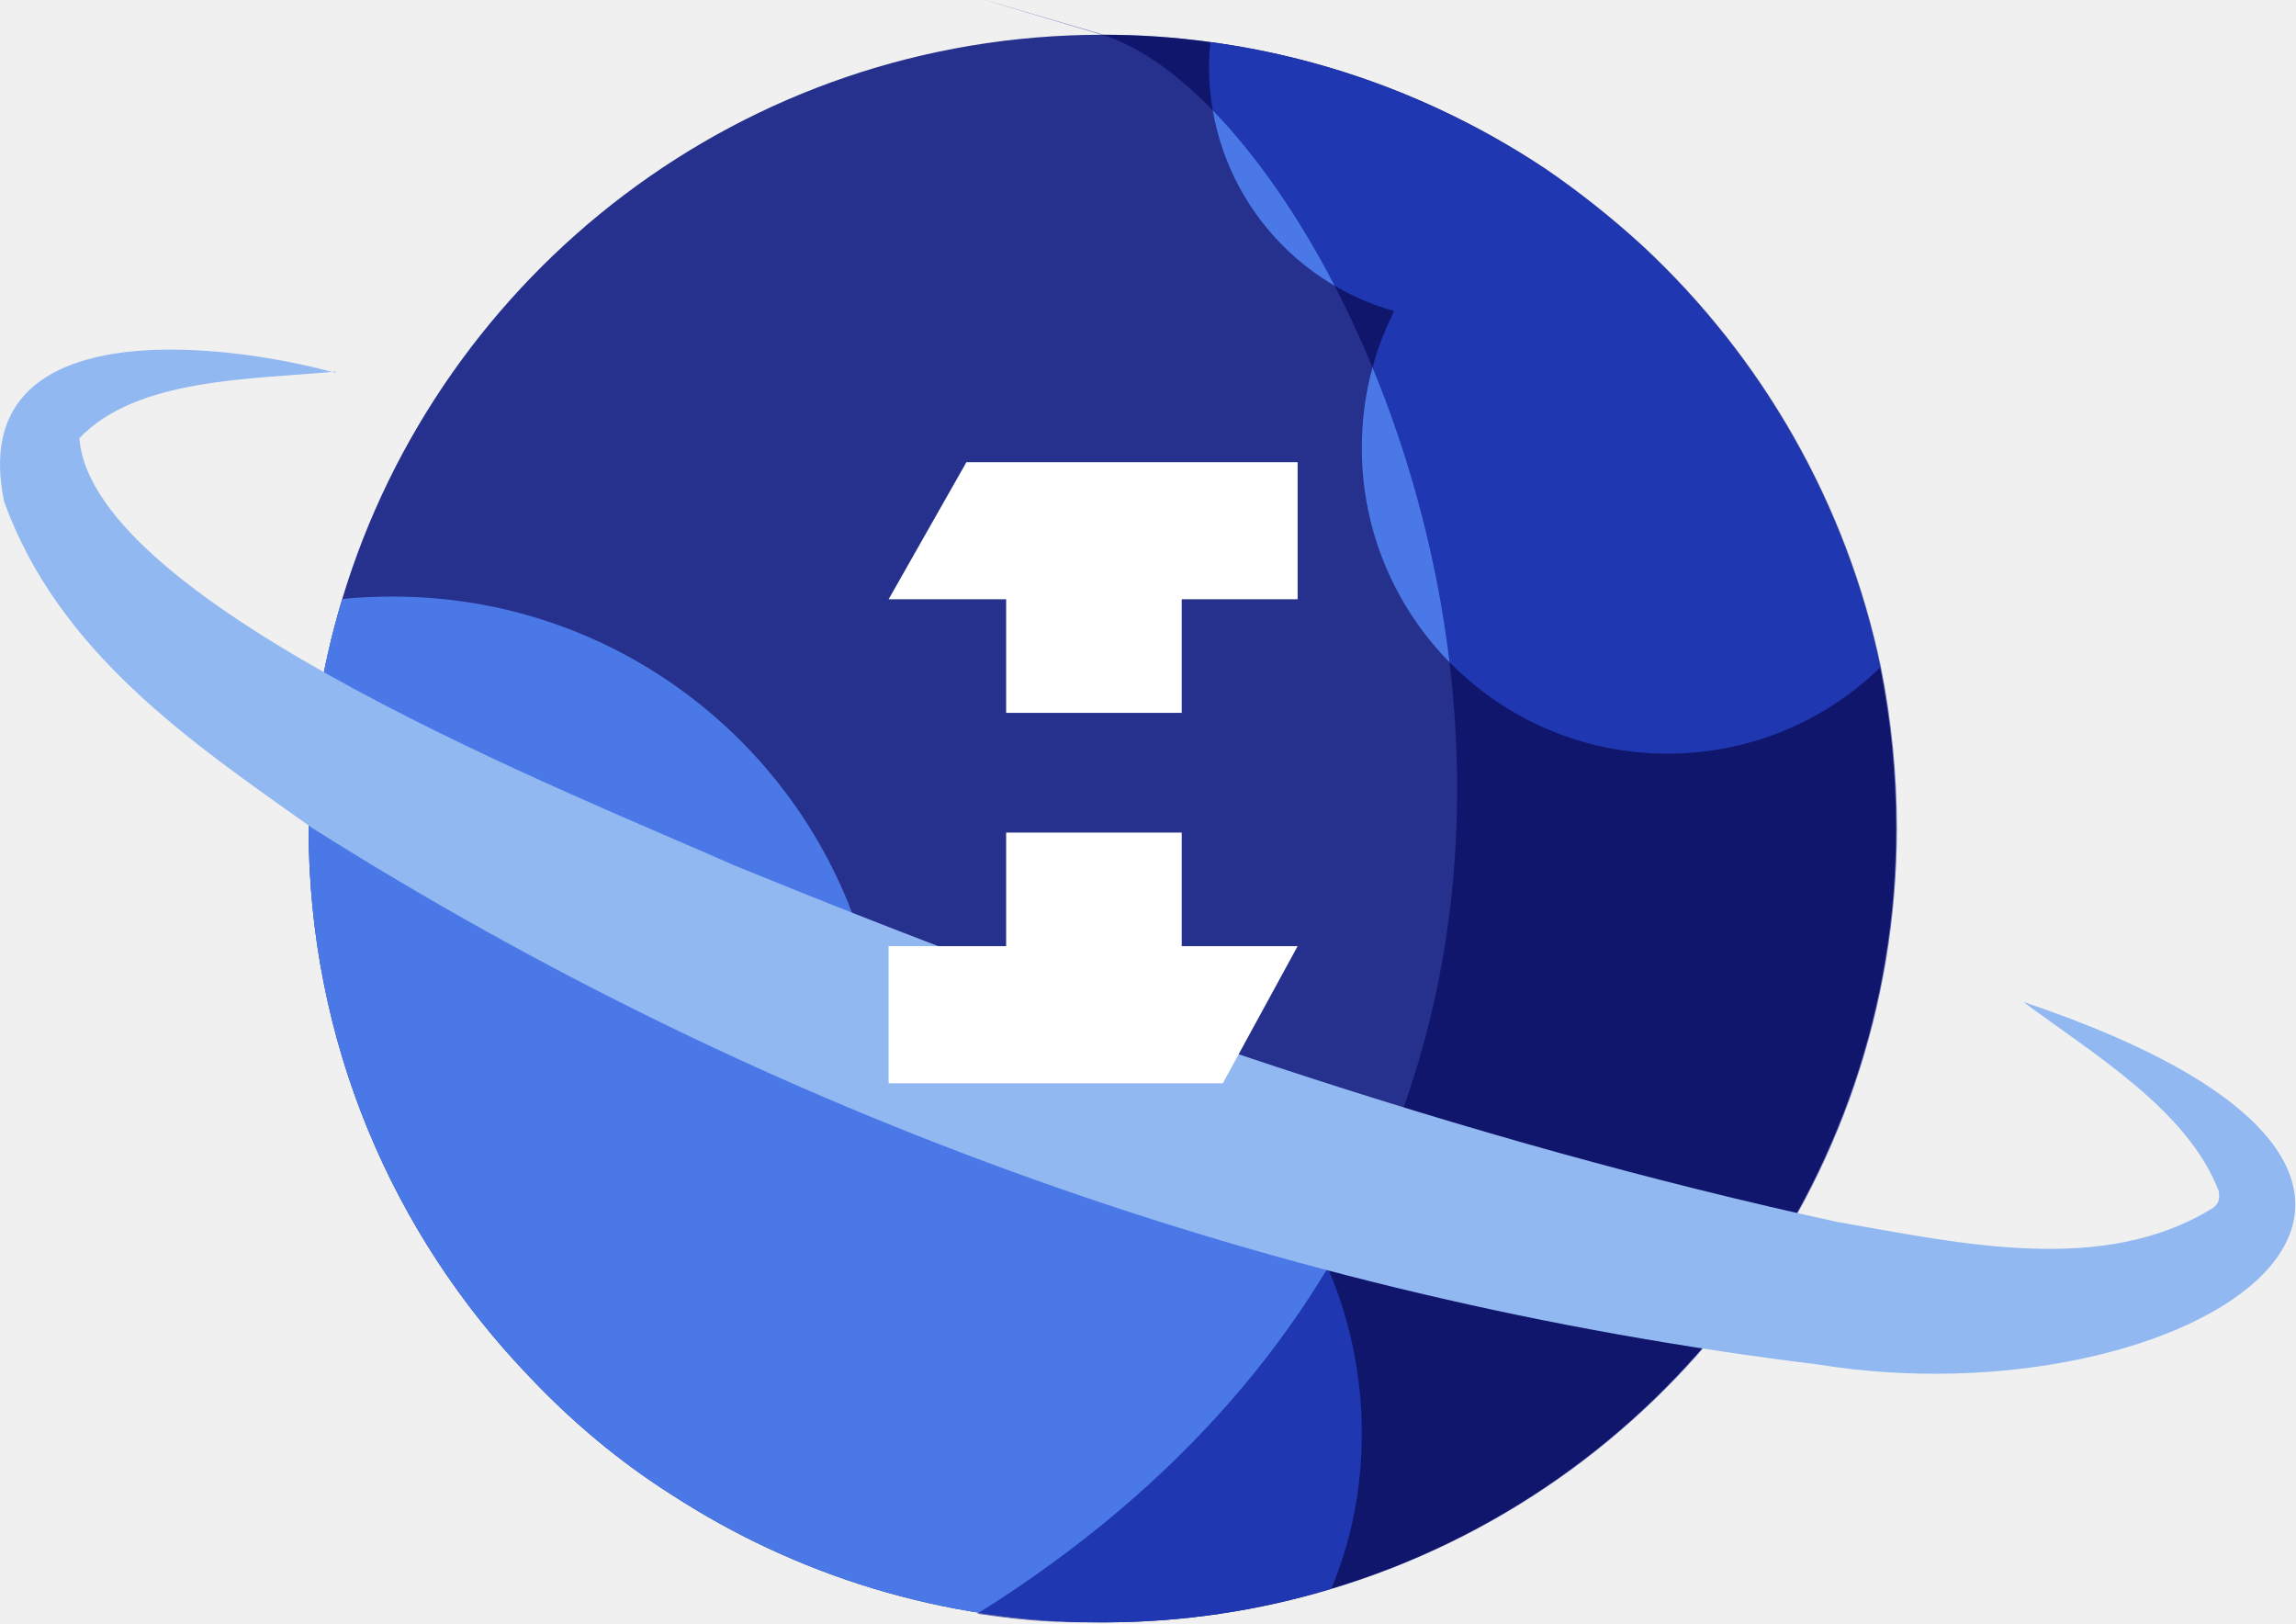
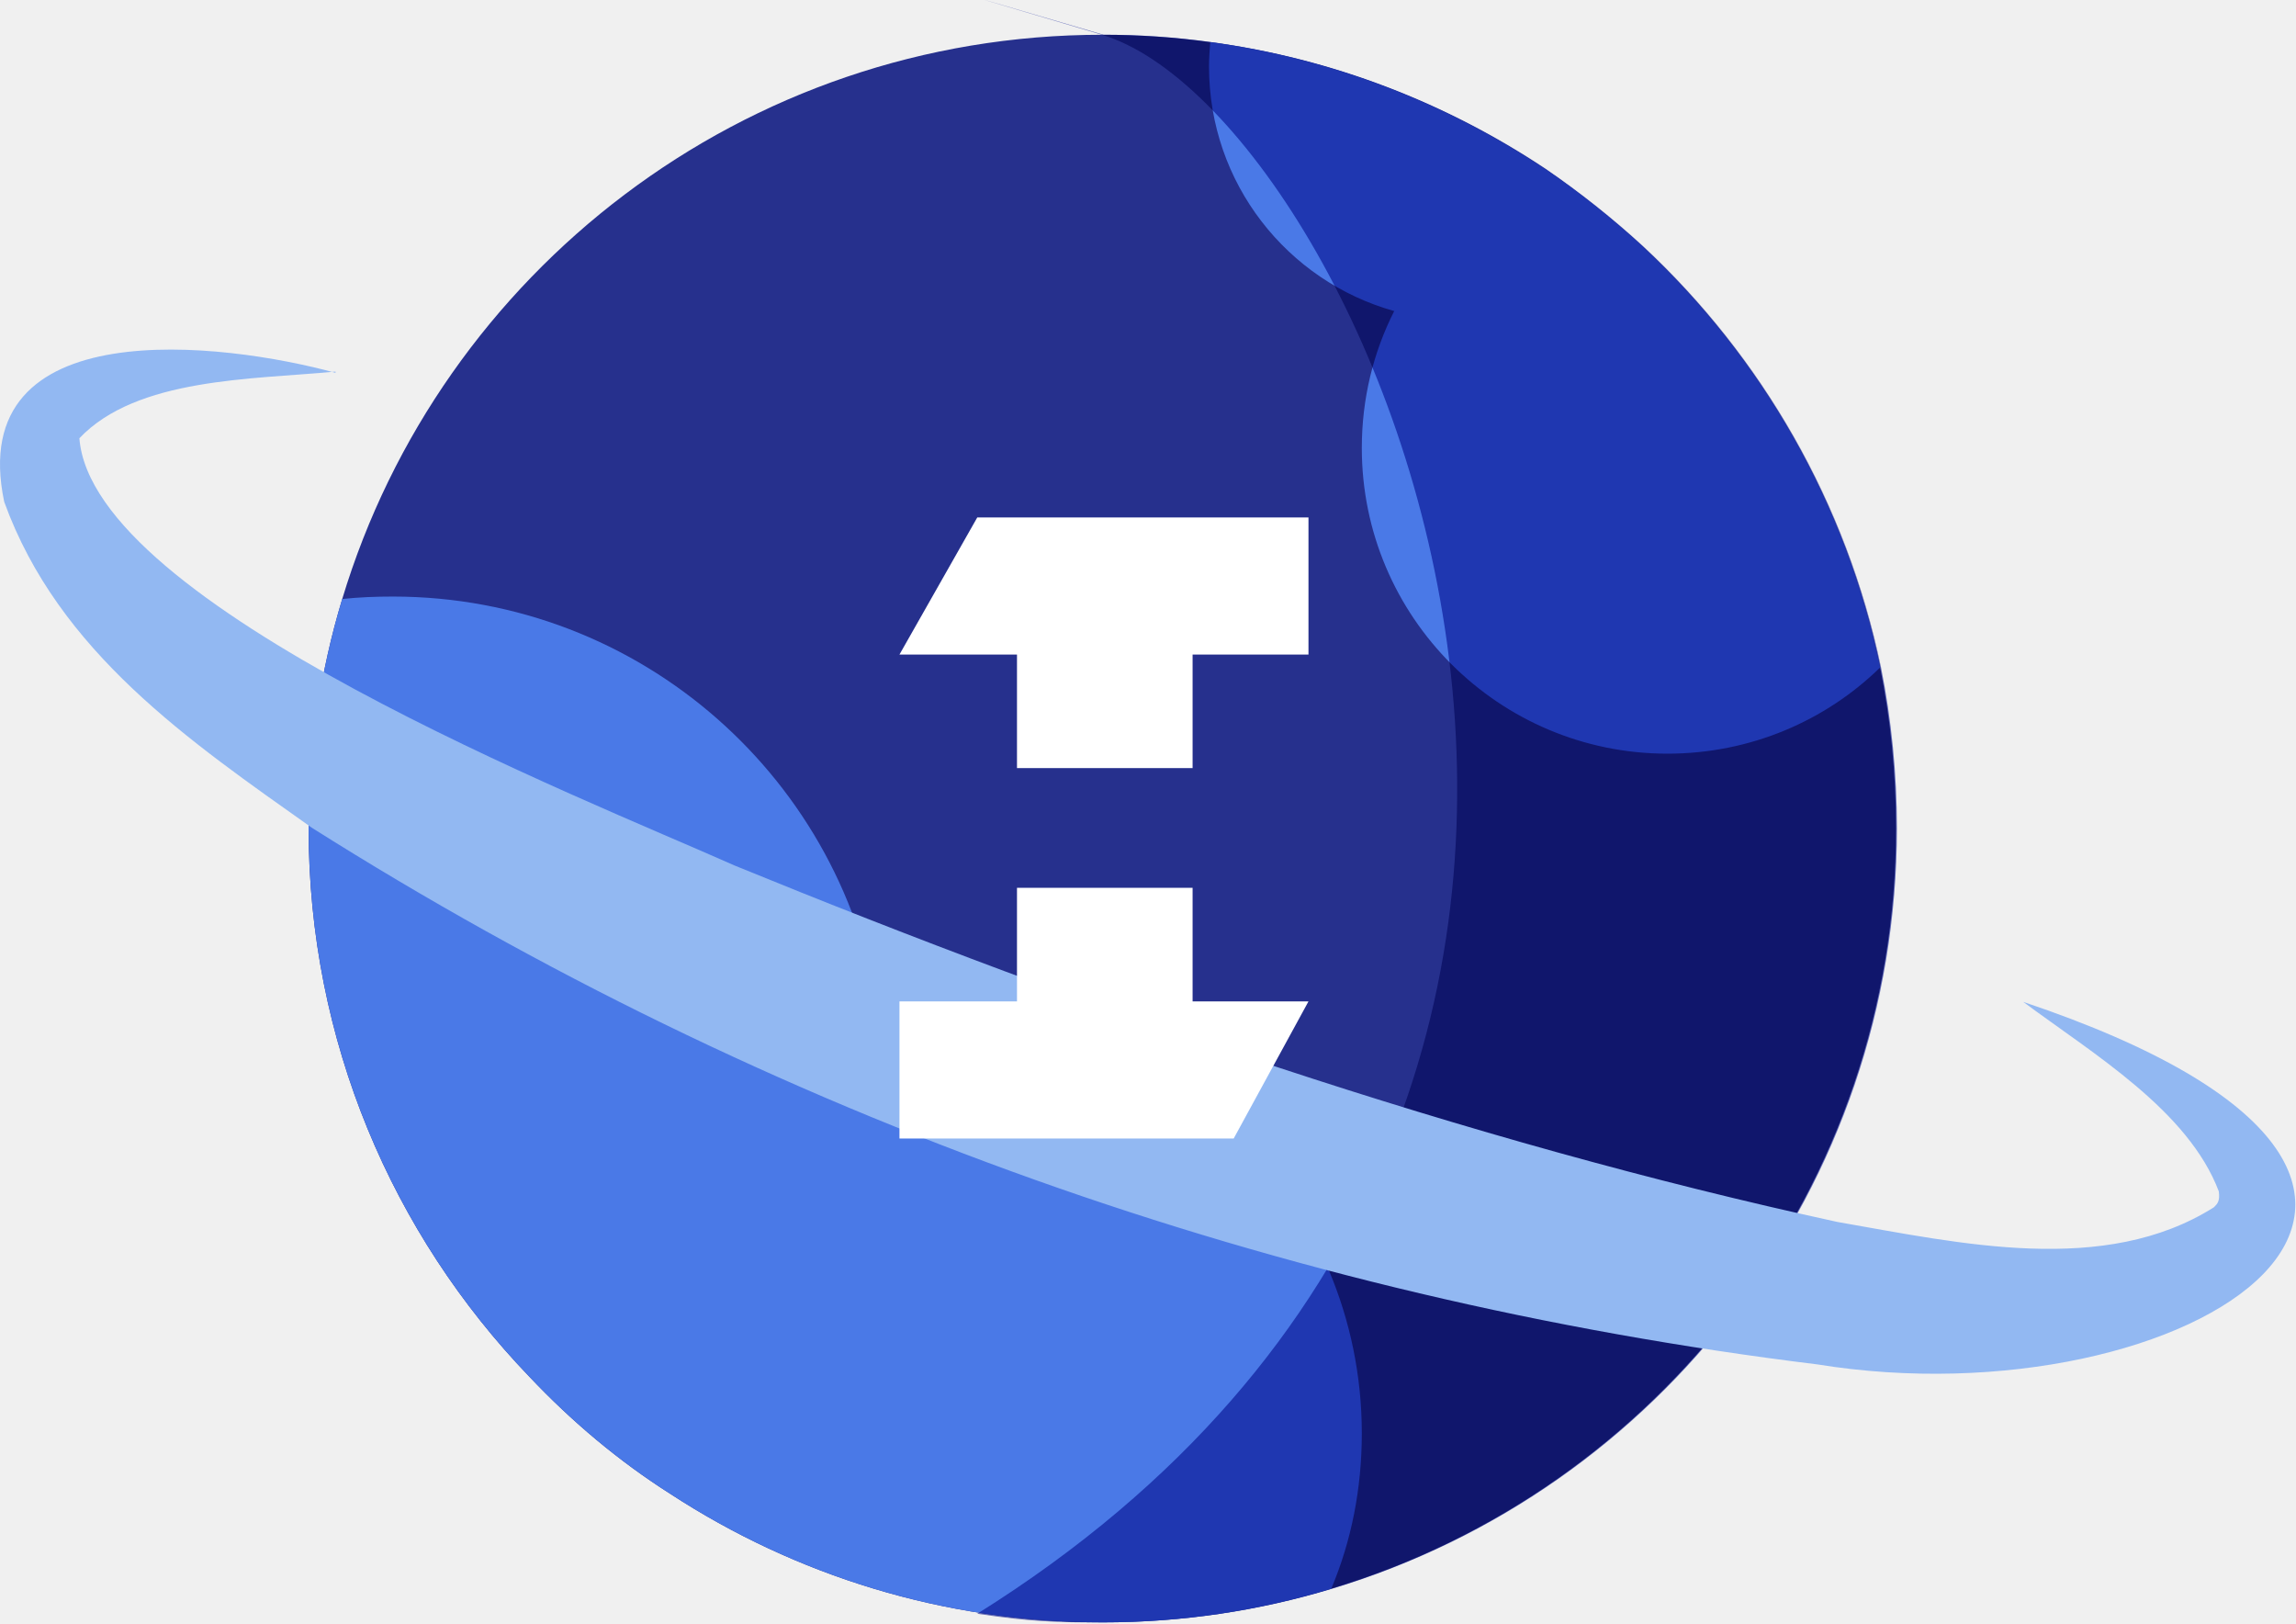
<svg xmlns="http://www.w3.org/2000/svg" width="679" height="480" viewBox="0 0 679 480" fill="none">
-   <path d="M91.264 244.899C91.264 307.802 116.03 364.922 156.523 407.038C168.996 420.234 182.915 431.983 198.28 441.744C235.158 465.785 279.085 479.703 326.085 479.703C349.585 479.703 372.181 476.269 393.693 469.761C490.405 440.659 560.724 351.004 560.724 244.899C560.724 228.631 559.097 212.724 556.024 197.36C545.901 148.736 520.774 105.535 485.885 72.998C476.847 64.684 467.085 56.911 456.781 49.861C427.677 30.52 394.054 17.325 357.9 12.445C347.415 10.999 336.931 10.275 326.085 10.275C219.973 10.275 130.311 80.59 101.207 177.115C94.699 198.625 91.264 221.4 91.264 244.899Z" fill="url(#paint0_linear_1996_76)" />
-   <path d="M402.731 132.469C402.731 182.358 443.223 222.848 493.115 222.848C517.7 222.848 539.935 213.087 556.024 197.361C545.9 148.737 520.773 105.536 485.885 73C476.846 64.685 467.084 56.913 456.781 49.863C437.438 58.359 421.711 73.181 412.311 91.98C406.165 104.09 402.731 117.828 402.731 132.469Z" fill="#4A79E7" />
-   <path d="M101.207 177.115C106.269 176.573 111.15 176.392 116.211 176.392C189.604 176.392 250.343 230.8 260.104 301.657C266.251 300.573 272.577 300.03 279.085 300.03C347.416 300.03 402.731 355.523 402.731 423.849C402.731 440.117 399.658 455.663 393.693 469.762C372.181 476.269 349.585 479.703 326.085 479.703C279.085 479.703 235.158 465.785 198.281 441.744C182.915 431.983 168.996 420.234 156.523 407.039C116.031 364.922 91.265 307.803 91.265 244.899C91.265 221.401 94.699 198.625 101.207 177.115Z" fill="url(#paint1_linear_1996_76)" />
-   <path d="M357.543 19.677C357.543 54.202 380.682 83.123 412.317 91.98C418.824 93.969 425.694 94.872 432.744 94.872C453.713 94.872 472.332 86.558 485.89 73.001C476.852 64.686 467.09 56.913 456.786 49.864C427.682 30.523 394.059 17.327 357.905 12.447C357.724 14.797 357.543 17.327 357.543 19.677Z" fill="#4A79E7" />
-   <g style="mix-blend-mode:multiply">
-     <path fill-rule="evenodd" clip-rule="evenodd" d="M289 477.163C304.717 479.498 312.664 479.779 326.349 479.703C349.849 479.703 372.445 476.269 393.957 469.761C490.669 440.659 560.988 351.004 560.988 244.899C560.988 228.631 559.362 212.724 556.289 197.36C546.165 148.736 521.038 105.535 486.15 72.998C477.111 64.684 467.349 56.911 457.045 49.861C427.942 30.52 394.318 17.325 358.164 12.445C347.68 10.999 337.195 10.275 326.349 10.275C326.349 10.275 247.766 -12.845 325.843 10.276C403.919 33.397 533.958 323.965 289 477.163Z" fill="#6A73C3" />
+   <g clip-path="url(#clip0_11_2)">
+     <path d="M91.264 244.899C91.264 307.802 116.03 364.922 156.523 407.038C168.996 420.234 182.915 431.983 198.28 441.744C235.158 465.785 279.085 479.703 326.085 479.703C349.585 479.703 372.181 476.269 393.693 469.761C490.405 440.659 560.724 351.004 560.724 244.899C560.724 228.631 559.097 212.724 556.024 197.36C545.901 148.736 520.774 105.535 485.885 72.998C476.847 64.683 467.085 56.911 456.781 49.861C427.677 30.52 394.054 17.325 357.9 12.445C347.415 10.998 336.931 10.275 326.085 10.275C219.973 10.275 130.311 80.59 101.207 177.115C94.699 198.625 91.264 221.4 91.264 244.899Z" fill="url(#paint0_linear_11_2)" />
+     <path d="M402.731 132.469C402.731 182.358 443.223 222.848 493.115 222.848C517.7 222.848 539.935 213.087 556.024 197.361C545.9 148.737 520.773 105.536 485.885 73C476.846 64.685 467.084 56.912 456.781 49.863C437.438 58.358 421.711 73.181 412.311 91.979C406.165 104.09 402.731 117.828 402.731 132.469Z" fill="#4A79E7" />
+     <path d="M101.207 177.115C106.269 176.573 111.15 176.392 116.211 176.392C189.604 176.392 250.343 230.8 260.104 301.657C266.251 300.573 272.577 300.03 279.085 300.03C347.416 300.03 402.731 355.523 402.731 423.849C402.731 440.117 399.658 455.663 393.693 469.762C372.181 476.269 349.585 479.703 326.085 479.703C279.085 479.703 235.158 465.785 198.281 441.744C182.915 431.983 168.996 420.234 156.523 407.039C116.031 364.922 91.265 307.803 91.265 244.899C91.265 221.401 94.699 198.625 101.207 177.115Z" fill="url(#paint1_linear_11_2)" />
+     <path d="M357.543 19.677C357.543 54.202 380.682 83.123 412.317 91.98C418.824 93.969 425.694 94.872 432.744 94.872C453.713 94.872 472.332 86.557 485.89 73.001C476.852 64.686 467.09 56.913 456.786 49.864C427.682 30.523 394.059 17.327 357.905 12.447C357.724 14.797 357.543 17.327 357.543 19.677Z" fill="#4A79E7" />
+     <g style="mix-blend-mode:multiply">
+       <path fill-rule="evenodd" clip-rule="evenodd" d="M289 477.163C304.717 479.498 312.664 479.779 326.349 479.703C349.849 479.703 372.445 476.269 393.957 469.761C490.669 440.659 560.988 351.004 560.988 244.899C560.988 228.631 559.362 212.724 556.289 197.36C546.165 148.736 521.038 105.535 486.15 72.998C477.111 64.684 467.349 56.911 457.045 49.861C427.942 30.52 394.318 17.325 358.164 12.445C347.68 10.999 337.195 10.275 326.349 10.275C326.349 10.275 247.766 -12.845 325.843 10.276C403.919 33.397 533.958 323.965 289 477.163Z" fill="#6A73C3" />
+     </g>
+     <path d="M99.221 110.237C66.321 101.199 -10.687 91.618 1.244 148.377C17.332 192.843 56.197 219.233 92.171 244.72C227.567 330.219 378.511 383.904 537.407 403.425C646.773 421.14 759.393 350.283 598.327 296.236C619.296 311.781 647.134 328.411 656.173 352.271C656.534 355.163 655.811 355.886 654.727 356.971C622.369 377.396 579.707 367.635 543.373 361.309C432.922 337.268 322.472 298.948 217.264 255.927C172.252 235.863 27.274 179.105 23.478 129.578C40.471 111.683 74.455 112.225 99.221 109.875V110.237Z" fill="#92B8F2" />
+     <path d="M386.958 153V193.537H352.688V227.117H300.756V193.537H266L289.009 153H386.958Z" fill="white" />
+     <path d="M386.958 296.099L364.84 336.636H266V296.099H300.756V262.519H352.688V296.099H386.958Z" fill="white" />
  </g>
-   <path d="M99.221 110.237C66.321 101.199 -10.687 91.619 1.244 148.377C17.332 192.843 56.197 219.233 92.171 244.72C227.567 330.219 378.511 383.904 537.407 403.425C646.773 421.14 759.393 350.283 598.327 296.236C619.296 311.781 647.134 328.411 656.173 352.271C656.534 355.163 655.811 355.886 654.727 356.971C622.369 377.396 579.707 367.635 543.373 361.309C432.922 337.268 322.472 298.948 217.264 255.927C172.252 235.863 27.274 179.105 23.478 129.578C40.471 111.683 74.455 112.225 99.221 109.875V110.237Z" fill="#92B8F2" />
-   <path d="M383.748 136.663V177.2H349.478V210.78H297.546V177.2H262.79L285.799 136.663H383.748Z" fill="white" />
-   <path d="M383.748 279.762L361.63 320.299H262.79V279.762H297.546V246.182H349.478V279.762H383.748Z" fill="white" />
  <defs>
-     <linearGradient id="paint0_linear_1996_76" x1="496.189" y1="140.24" x2="96.522" y2="386.276" gradientUnits="userSpaceOnUse">
+     <linearGradient id="paint0_linear_11_2" x1="496.189" y1="140.24" x2="96.522" y2="386.276" gradientUnits="userSpaceOnUse">
      <stop offset="0.4" stop-color="#26308D" />
    </linearGradient>
-     <linearGradient id="paint1_linear_1996_76" x1="372.724" y1="264.421" x2="90.91" y2="397.293" gradientUnits="userSpaceOnUse">
+     <linearGradient id="paint1_linear_11_2" x1="372.724" y1="264.421" x2="90.91" y2="397.293" gradientUnits="userSpaceOnUse">
      <stop offset="1" stop-color="#4A79E7" />
    </linearGradient>
+     <clipPath id="clip0_11_2">
+       <rect width="679" height="480" fill="white" />
+     </clipPath>
  </defs>
</svg>
